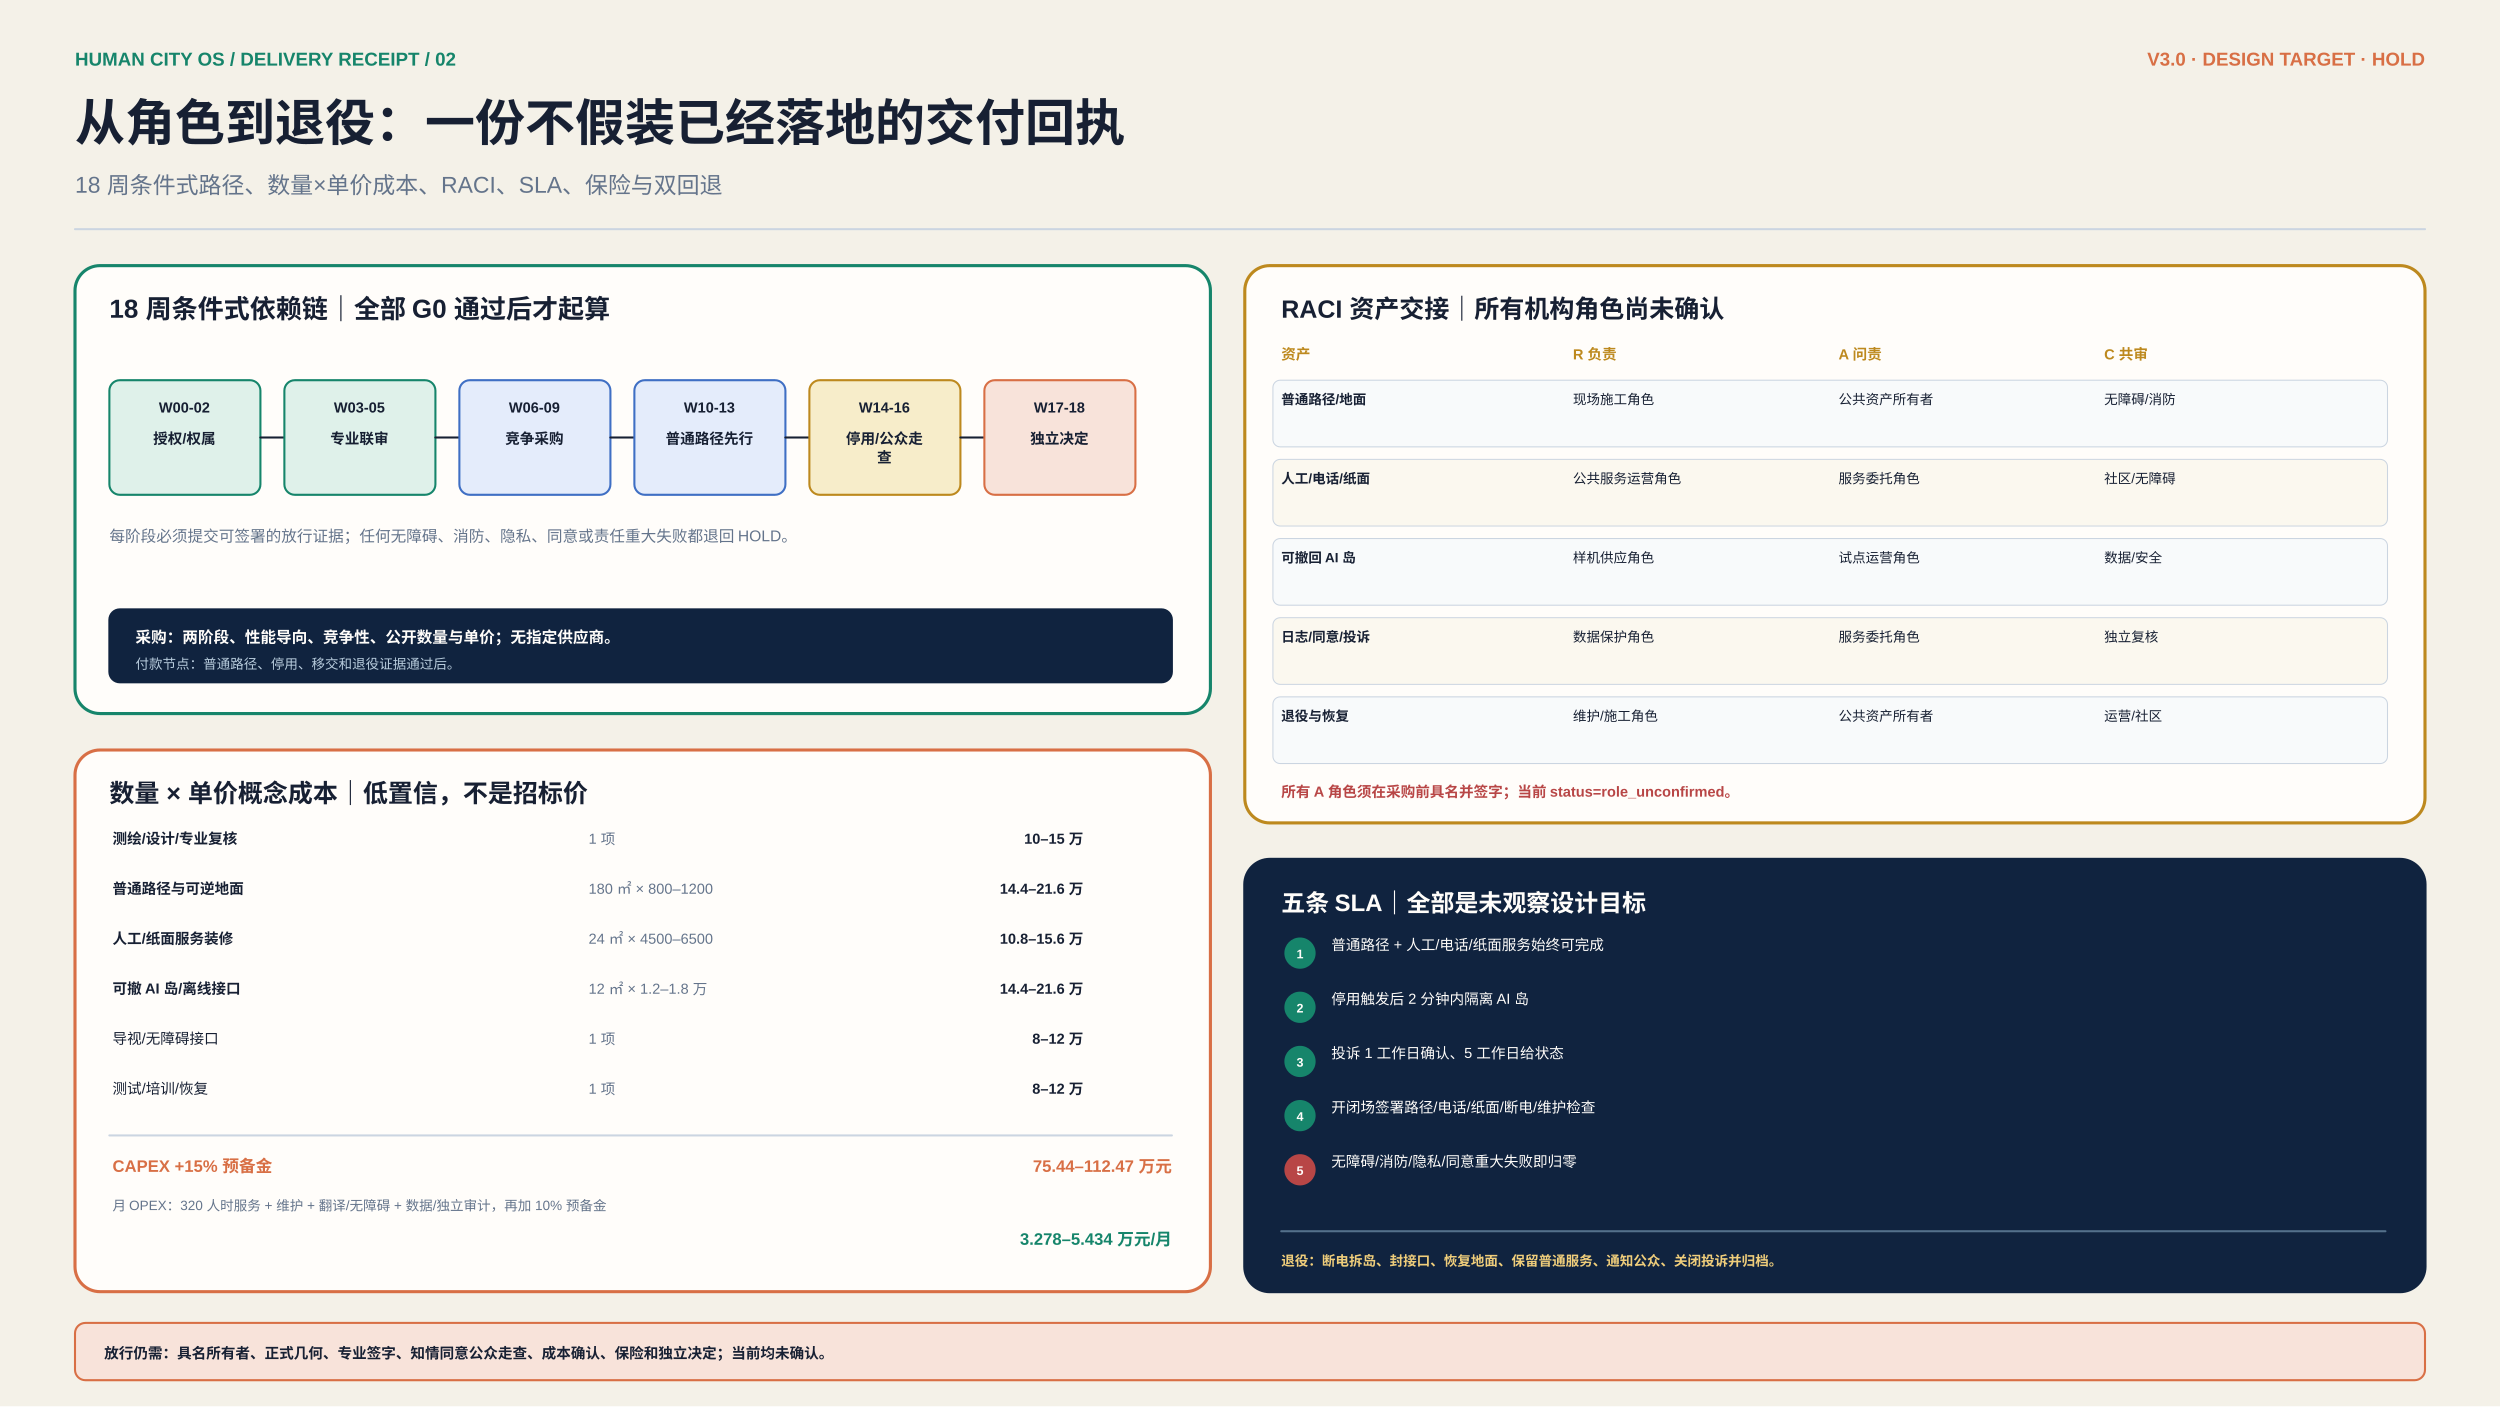
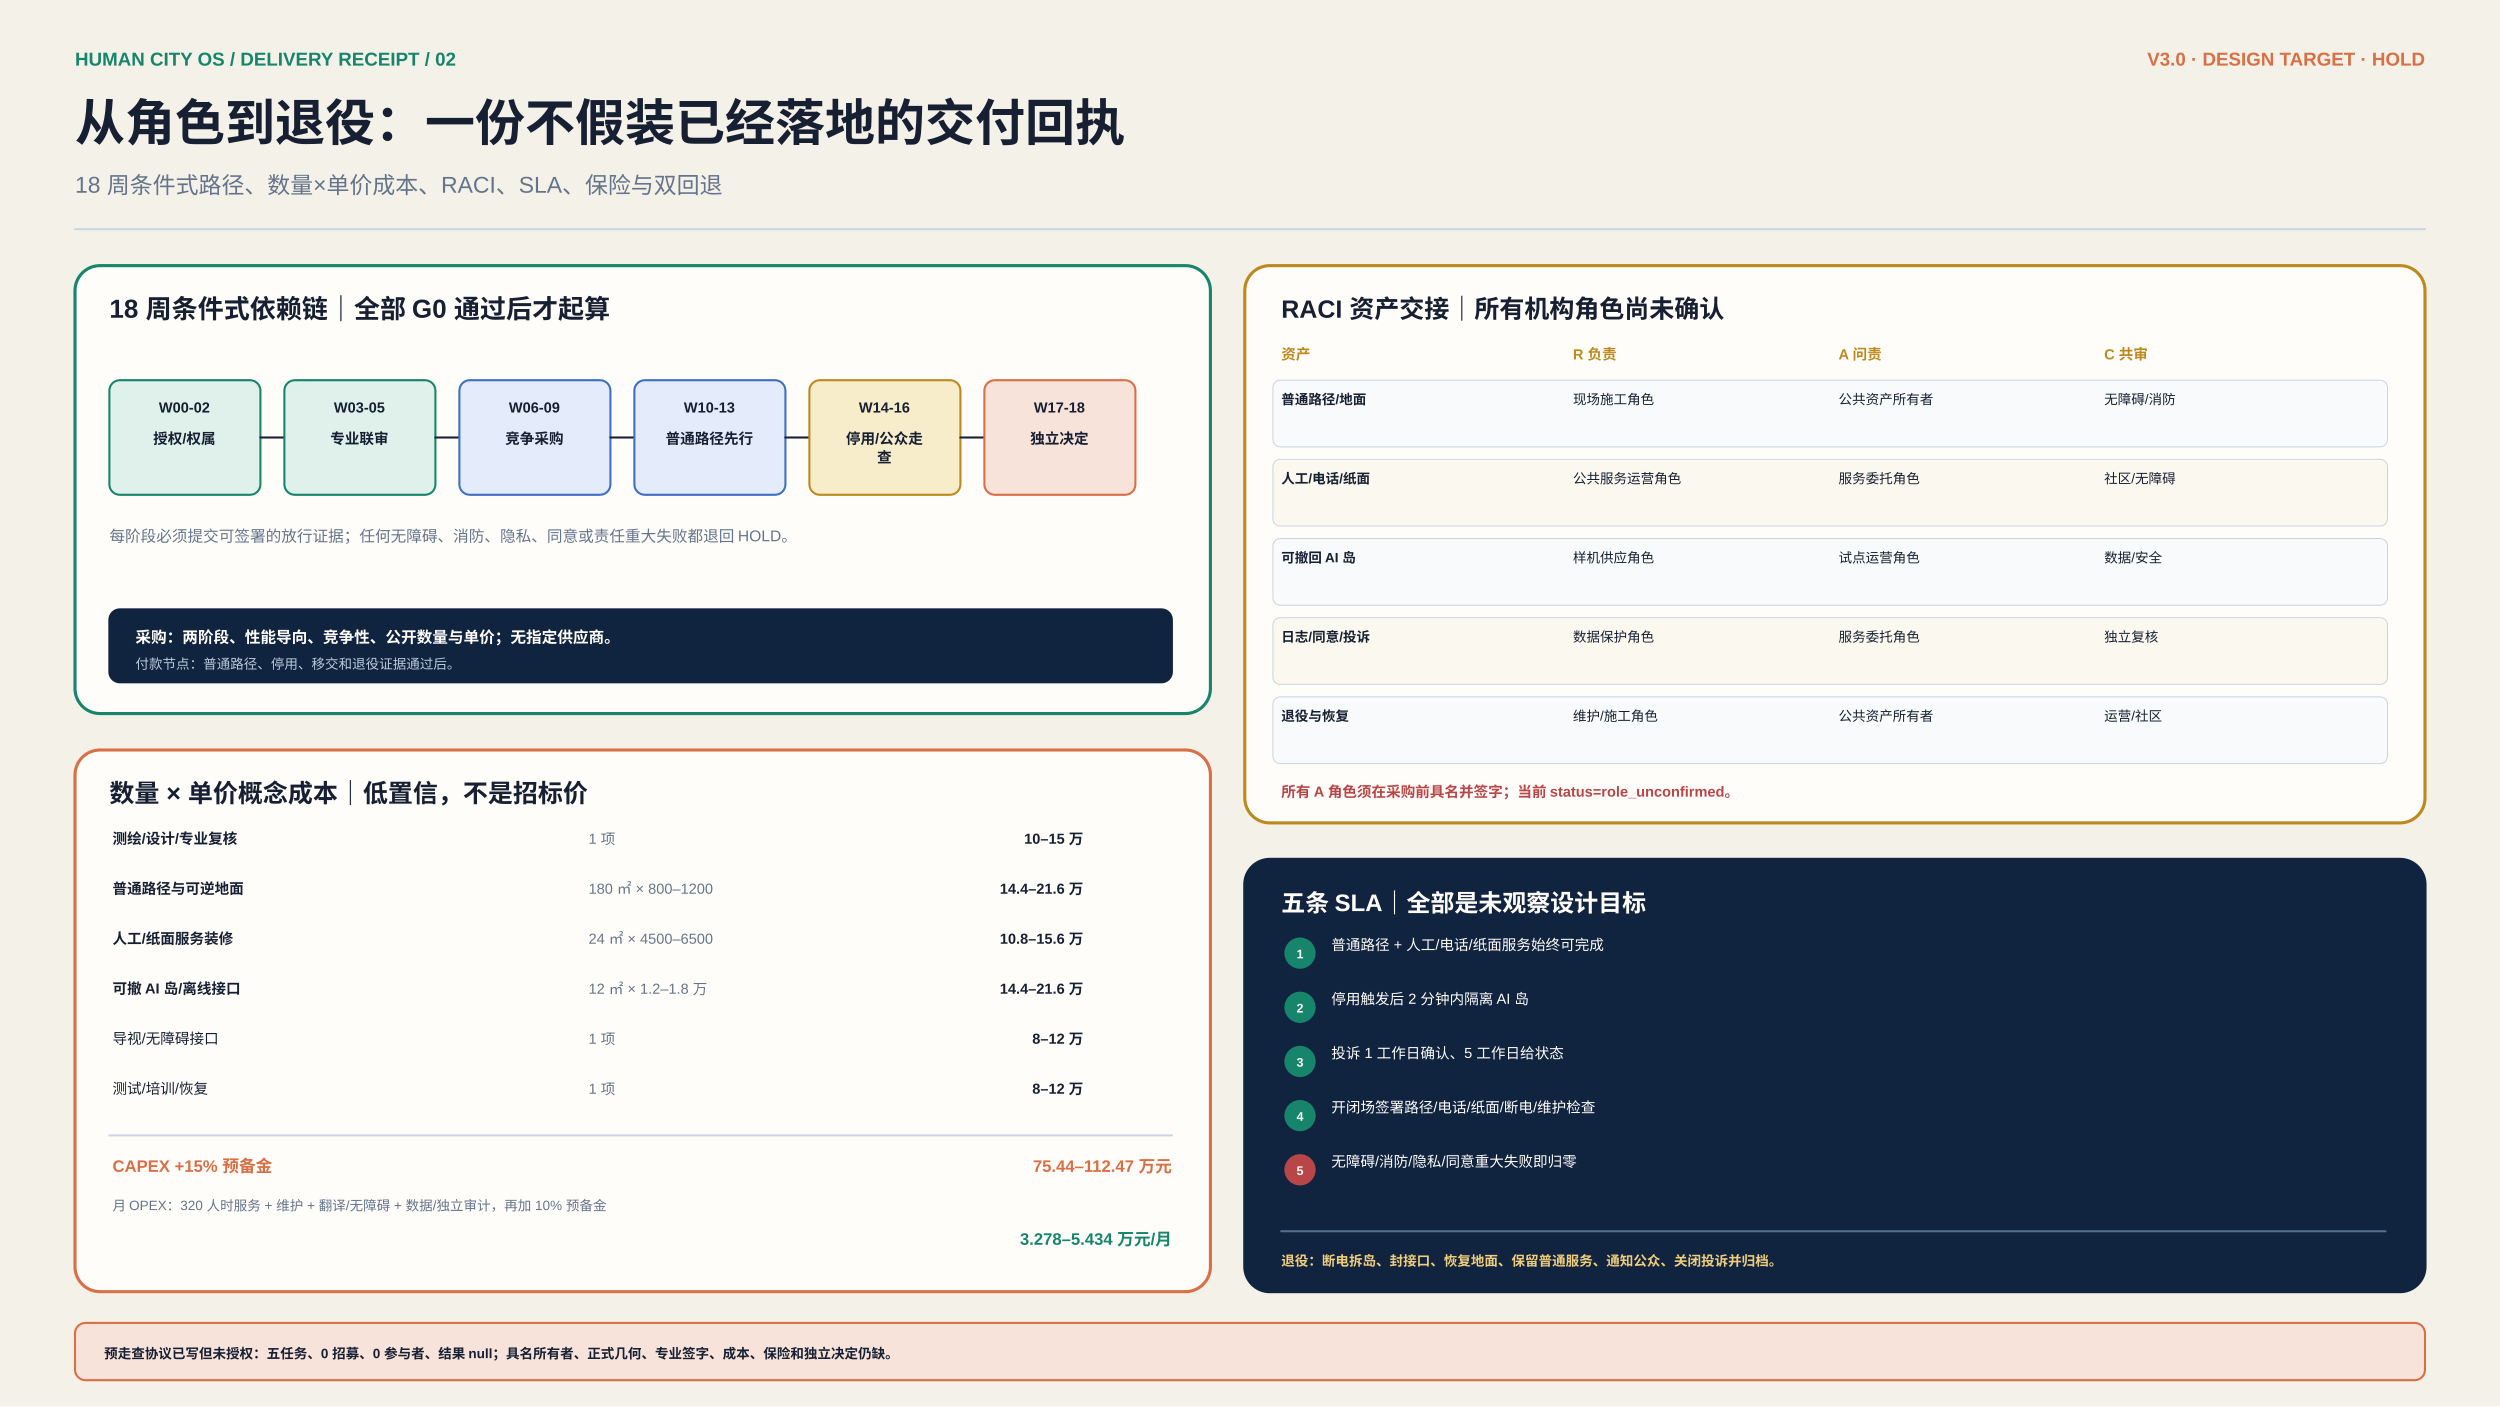
<svg xmlns="http://www.w3.org/2000/svg" width="2400" height="1350" viewBox="0 0 2400 1350" role="img" aria-label="从角色到退役：一份不假装已经落地的交付回执">
  <rect width="2400" height="1350" fill="#f4f1e8" />
  <g font-family="Arial, PingFang SC, Noto Sans CJK SC, sans-serif">
    <text x="72" y="63" text-anchor="start" font-size="18" font-weight="800" fill="#16856b">HUMAN CITY OS / DELIVERY RECEIPT / 02</text>
    <text x="2328" y="63" text-anchor="end" font-size="18" font-weight="800" fill="#d86f45">V3.0 · DESIGN TARGET · HOLD</text>
    <text x="72" y="135" text-anchor="start" font-size="48" font-weight="760" fill="#172033">从角色到退役：一份不假装已经落地的交付回执</text>
    <text x="72" y="185" text-anchor="start" font-size="22" font-weight="400" fill="#64748b">18 周条件式路径、数量×单价成本、RACI、SLA、保险与双回退</text>
    <line x1="72" y1="220" x2="2328" y2="220" stroke="#cbd5e1" stroke-width="2" stroke-linecap="round" />
    <rect x="72" y="255" width="1090" height="430" rx="24" fill="#fffdfa" stroke="#16856b" stroke-width="3" />
    <text x="105" y="305" text-anchor="start" font-size="25" font-weight="760" fill="#172033">18 周条件式依赖链｜全部 G0 通过后才起算</text>
    <rect x="105" y="365" width="145" height="110" rx="10" fill="#dff1ea" stroke="#16856b" stroke-width="2" />
    <text x="177" y="396" text-anchor="middle" font-size="14" font-weight="800" fill="#172033">W00-02</text>
    <text x="177" y="426" text-anchor="middle" font-size="14" font-weight="700" fill="#172033">授权/权属</text>
    <line x1="250" y1="420" x2="273" y2="420" stroke="#172033" stroke-width="2" stroke-linecap="round" />
    <rect x="273" y="365" width="145" height="110" rx="10" fill="#dff1ea" stroke="#16856b" stroke-width="2" />
    <text x="345" y="396" text-anchor="middle" font-size="14" font-weight="800" fill="#172033">W03-05</text>
    <text x="345" y="426" text-anchor="middle" font-size="14" font-weight="700" fill="#172033">专业联审</text>
    <line x1="418" y1="420" x2="441" y2="420" stroke="#172033" stroke-width="2" stroke-linecap="round" />
    <rect x="441" y="365" width="145" height="110" rx="10" fill="#e4ecfb" stroke="#3f6fc4" stroke-width="2" />
    <text x="513" y="396" text-anchor="middle" font-size="14" font-weight="800" fill="#172033">W06-09</text>
    <text x="513" y="426" text-anchor="middle" font-size="14" font-weight="700" fill="#172033">竞争采购</text>
    <line x1="586" y1="420" x2="609" y2="420" stroke="#172033" stroke-width="2" stroke-linecap="round" />
    <rect x="609" y="365" width="145" height="110" rx="10" fill="#e4ecfb" stroke="#3f6fc4" stroke-width="2" />
    <text x="681" y="396" text-anchor="middle" font-size="14" font-weight="800" fill="#172033">W10-13</text>
    <text x="681" y="426" text-anchor="middle" font-size="14" font-weight="700" fill="#172033">普通路径先行</text>
    <line x1="754" y1="420" x2="777" y2="420" stroke="#172033" stroke-width="2" stroke-linecap="round" />
    <rect x="777" y="365" width="145" height="110" rx="10" fill="#f7edca" stroke="#bd891e" stroke-width="2" />
    <text x="849" y="396" text-anchor="middle" font-size="14" font-weight="800" fill="#172033">W14-16</text>
    <text x="849" y="426" text-anchor="middle" font-size="14" font-weight="700" fill="#172033">停用/公众走</text>
    <text x="849" y="444" text-anchor="middle" font-size="14" font-weight="700" fill="#172033">查</text>
    <line x1="922" y1="420" x2="945" y2="420" stroke="#172033" stroke-width="2" stroke-linecap="round" />
    <rect x="945" y="365" width="145" height="110" rx="10" fill="#f8e3da" stroke="#d86f45" stroke-width="2" />
    <text x="1017" y="396" text-anchor="middle" font-size="14" font-weight="800" fill="#172033">W17-18</text>
    <text x="1017" y="426" text-anchor="middle" font-size="14" font-weight="700" fill="#172033">独立决定</text>
    <text x="105" y="520" text-anchor="start" font-size="15" font-weight="400" fill="#64748b">每阶段必须提交可签署的放行证据；任何无障碍、消防、隐私、同意或责任重大失败都退回 HOLD。</text>
    <rect x="105" y="585" width="1020" height="70" rx="10" fill="#10233f" stroke="#10233f" stroke-width="2" />
    <text x="130" y="617" text-anchor="start" font-size="15" font-weight="700" fill="#fffdfa">采购：两阶段、性能导向、竞争性、公开数量与单价；无指定供应商。</text>
    <text x="130" y="642" text-anchor="start" font-size="13" font-weight="400" fill="#b8ccdd">付款节点：普通路径、停用、移交和退役证据通过后。</text>
    <rect x="72" y="720" width="1090" height="520" rx="24" fill="#fffdfa" stroke="#d86f45" stroke-width="3" />
    <text x="105" y="770" text-anchor="start" font-size="24" font-weight="760" fill="#172033">数量 × 单价概念成本｜低置信，不是招标价</text>
    <text x="108" y="810" text-anchor="start" font-size="14" font-weight="650" fill="#172033">测绘/设计/专业复核</text>
    <text x="565" y="810" text-anchor="start" font-size="14" font-weight="400" fill="#64748b">1 项</text>
    <text x="1040" y="810" text-anchor="end" font-size="14" font-weight="700" fill="#172033">10–15 万</text>
    <text x="108" y="858" text-anchor="start" font-size="14" font-weight="650" fill="#172033">普通路径与可逆地面</text>
    <text x="565" y="858" text-anchor="start" font-size="14" font-weight="400" fill="#64748b">180 ㎡ × 800–1200</text>
    <text x="1040" y="858" text-anchor="end" font-size="14" font-weight="700" fill="#172033">14.4–21.6 万</text>
    <text x="108" y="906" text-anchor="start" font-size="14" font-weight="650" fill="#172033">人工/纸面服务装修</text>
    <text x="565" y="906" text-anchor="start" font-size="14" font-weight="400" fill="#64748b">24 ㎡ × 4500–6500</text>
    <text x="1040" y="906" text-anchor="end" font-size="14" font-weight="700" fill="#172033">10.8–15.6 万</text>
    <text x="108" y="954" text-anchor="start" font-size="14" font-weight="650" fill="#172033">可撤 AI 岛/离线接口</text>
    <text x="565" y="954" text-anchor="start" font-size="14" font-weight="400" fill="#64748b">12 ㎡ × 1.2–1.8 万</text>
    <text x="1040" y="954" text-anchor="end" font-size="14" font-weight="700" fill="#172033">14.4–21.6 万</text>
    <text x="108" y="1002" text-anchor="start" font-size="14" font-weight="500" fill="#172033">导视/无障碍接口</text>
    <text x="565" y="1002" text-anchor="start" font-size="14" font-weight="400" fill="#64748b">1 项</text>
    <text x="1040" y="1002" text-anchor="end" font-size="14" font-weight="700" fill="#172033">8–12 万</text>
    <text x="108" y="1050" text-anchor="start" font-size="14" font-weight="500" fill="#172033">测试/培训/恢复</text>
    <text x="565" y="1050" text-anchor="start" font-size="14" font-weight="400" fill="#64748b">1 项</text>
    <text x="1040" y="1050" text-anchor="end" font-size="14" font-weight="700" fill="#172033">8–12 万</text>
    <line x1="105" y1="1090" x2="1125" y2="1090" stroke="#cbd5e1" stroke-width="2" stroke-linecap="round" />
    <text x="108" y="1125" text-anchor="start" font-size="16" font-weight="800" fill="#d86f45">CAPEX +15% 预备金</text>
    <text x="1125" y="1125" text-anchor="end" font-size="16" font-weight="800" fill="#d86f45">75.44–112.47 万元</text>
    <text x="108" y="1162" text-anchor="start" font-size="13" font-weight="400" fill="#64748b">月 OPEX：320 人时服务 + 维护 + 翻译/无障碍 + 数据/独立审计，再加 10% 预备金</text>
    <text x="1125" y="1195" text-anchor="end" font-size="16" font-weight="800" fill="#16856b">3.278–5.434 万元/月</text>
    <rect x="1195" y="255" width="1133" height="535" rx="24" fill="#fffdfa" stroke="#bd891e" stroke-width="3" />
    <text x="1230" y="305" text-anchor="start" font-size="24" font-weight="760" fill="#172033">RACI 资产交接｜所有机构角色尚未确认</text>
    <text x="1230" y="345" text-anchor="start" font-size="14" font-weight="800" fill="#bd891e">资产</text>
    <text x="1510" y="345" text-anchor="start" font-size="14" font-weight="800" fill="#bd891e">R 负责</text>
    <text x="1765" y="345" text-anchor="start" font-size="14" font-weight="800" fill="#bd891e">A 问责</text>
    <text x="2020" y="345" text-anchor="start" font-size="14" font-weight="800" fill="#bd891e">C 共审</text>
    <rect x="1222" y="365" width="1070" height="64" rx="7" fill="#f8fafb" stroke="#cbd5e1" stroke-width="1" />
    <text x="1230" y="388" text-anchor="start" font-size="13" font-weight="700" fill="#172033">普通路径/地面</text>
    <text x="1510" y="388" text-anchor="start" font-size="13" font-weight="500" fill="#172033">现场施工角色</text>
    <text x="1765" y="388" text-anchor="start" font-size="13" font-weight="500" fill="#172033">公共资产所有者</text>
    <text x="2020" y="388" text-anchor="start" font-size="13" font-weight="500" fill="#172033">无障碍/消防</text>
    <rect x="1222" y="441" width="1070" height="64" rx="7" fill="#fbf8ef" stroke="#cbd5e1" stroke-width="1" />
    <text x="1230" y="464" text-anchor="start" font-size="13" font-weight="700" fill="#172033">人工/电话/纸面</text>
    <text x="1510" y="464" text-anchor="start" font-size="13" font-weight="500" fill="#172033">公共服务运营角色</text>
    <text x="1765" y="464" text-anchor="start" font-size="13" font-weight="500" fill="#172033">服务委托角色</text>
    <text x="2020" y="464" text-anchor="start" font-size="13" font-weight="500" fill="#172033">社区/无障碍</text>
    <rect x="1222" y="517" width="1070" height="64" rx="7" fill="#f8fafb" stroke="#cbd5e1" stroke-width="1" />
    <text x="1230" y="540" text-anchor="start" font-size="13" font-weight="700" fill="#172033">可撤回 AI 岛</text>
    <text x="1510" y="540" text-anchor="start" font-size="13" font-weight="500" fill="#172033">样机供应角色</text>
    <text x="1765" y="540" text-anchor="start" font-size="13" font-weight="500" fill="#172033">试点运营角色</text>
    <text x="2020" y="540" text-anchor="start" font-size="13" font-weight="500" fill="#172033">数据/安全</text>
    <rect x="1222" y="593" width="1070" height="64" rx="7" fill="#fbf8ef" stroke="#cbd5e1" stroke-width="1" />
    <text x="1230" y="616" text-anchor="start" font-size="13" font-weight="700" fill="#172033">日志/同意/投诉</text>
    <text x="1510" y="616" text-anchor="start" font-size="13" font-weight="500" fill="#172033">数据保护角色</text>
    <text x="1765" y="616" text-anchor="start" font-size="13" font-weight="500" fill="#172033">服务委托角色</text>
    <text x="2020" y="616" text-anchor="start" font-size="13" font-weight="500" fill="#172033">独立复核</text>
    <rect x="1222" y="669" width="1070" height="64" rx="7" fill="#f8fafb" stroke="#cbd5e1" stroke-width="1" />
    <text x="1230" y="692" text-anchor="start" font-size="13" font-weight="700" fill="#172033">退役与恢复</text>
    <text x="1510" y="692" text-anchor="start" font-size="13" font-weight="500" fill="#172033">维护/施工角色</text>
    <text x="1765" y="692" text-anchor="start" font-size="13" font-weight="500" fill="#172033">公共资产所有者</text>
    <text x="2020" y="692" text-anchor="start" font-size="13" font-weight="500" fill="#172033">运营/社区</text>
    <text x="1230" y="765" text-anchor="start" font-size="14" font-weight="700" fill="#b84646">所有 A 角色须在采购前具名并签字；当前 status=role_unconfirmed。</text>
    <rect x="1195" y="825" width="1133" height="415" rx="24" fill="#10233f" stroke="#10233f" stroke-width="3" />
    <text x="1230" y="875" text-anchor="start" font-size="23" font-weight="760" fill="#fffdfa">五条 SLA｜全部是未观察设计目标</text>
    <circle cx="1248" cy="915" r="15" fill="#16856b" />
    <text x="1248" y="920" text-anchor="middle" font-size="12" font-weight="800" fill="#fffdfa">1</text>
    <text x="1278" y="912" text-anchor="start" font-size="14" font-weight="400" fill="#fffdfa">普通路径 + 人工/电话/纸面服务始终可完成</text>
    <circle cx="1248" cy="967" r="15" fill="#16856b" />
    <text x="1248" y="972" text-anchor="middle" font-size="12" font-weight="800" fill="#fffdfa">2</text>
    <text x="1278" y="964" text-anchor="start" font-size="14" font-weight="400" fill="#fffdfa">停用触发后 2 分钟内隔离 AI 岛</text>
    <circle cx="1248" cy="1019" r="15" fill="#16856b" />
    <text x="1248" y="1024" text-anchor="middle" font-size="12" font-weight="800" fill="#fffdfa">3</text>
    <text x="1278" y="1016" text-anchor="start" font-size="14" font-weight="400" fill="#fffdfa">投诉 1 工作日确认、5 工作日给状态</text>
    <circle cx="1248" cy="1071" r="15" fill="#16856b" />
    <text x="1248" y="1076" text-anchor="middle" font-size="12" font-weight="800" fill="#fffdfa">4</text>
    <text x="1278" y="1068" text-anchor="start" font-size="14" font-weight="400" fill="#fffdfa">开闭场签署路径/电话/纸面/断电/维护检查</text>
    <circle cx="1248" cy="1123" r="15" fill="#b84646" />
    <text x="1248" y="1128" text-anchor="middle" font-size="12" font-weight="800" fill="#fffdfa">5</text>
    <text x="1278" y="1120" text-anchor="start" font-size="14" font-weight="400" fill="#fffdfa">无障碍/消防/隐私/同意重大失败即归零</text>
    <line x1="1230" y1="1182" x2="2290" y2="1182" stroke="#54708b" stroke-width="2" stroke-linecap="round" />
    <text x="1230" y="1215" text-anchor="start" font-size="13" font-weight="700" fill="#f0ce7b">退役：断电拆岛、封接口、恢复地面、保留普通服务、通知公众、关闭投诉并归档。</text>
    <rect x="72" y="1270" width="2256" height="55" rx="10" fill="#f8e3da" stroke="#d86f45" stroke-width="2" />
-     <text x="100" y="1304" text-anchor="start" font-size="14" font-weight="700" fill="#172033">放行仍需：具名所有者、正式几何、专业签字、知情同意公众走查、成本确认、保险和独立决定；当前均未确认。</text>
+     <text x="100" y="1304" text-anchor="start" font-size="13" font-weight="700" fill="#172033">预走查协议已写但未授权：五任务、0 招募、0 参与者、结果 null；具名所有者、正式几何、专业签字、成本、保险和独立决定仍缺。</text>
  </g>
</svg>
